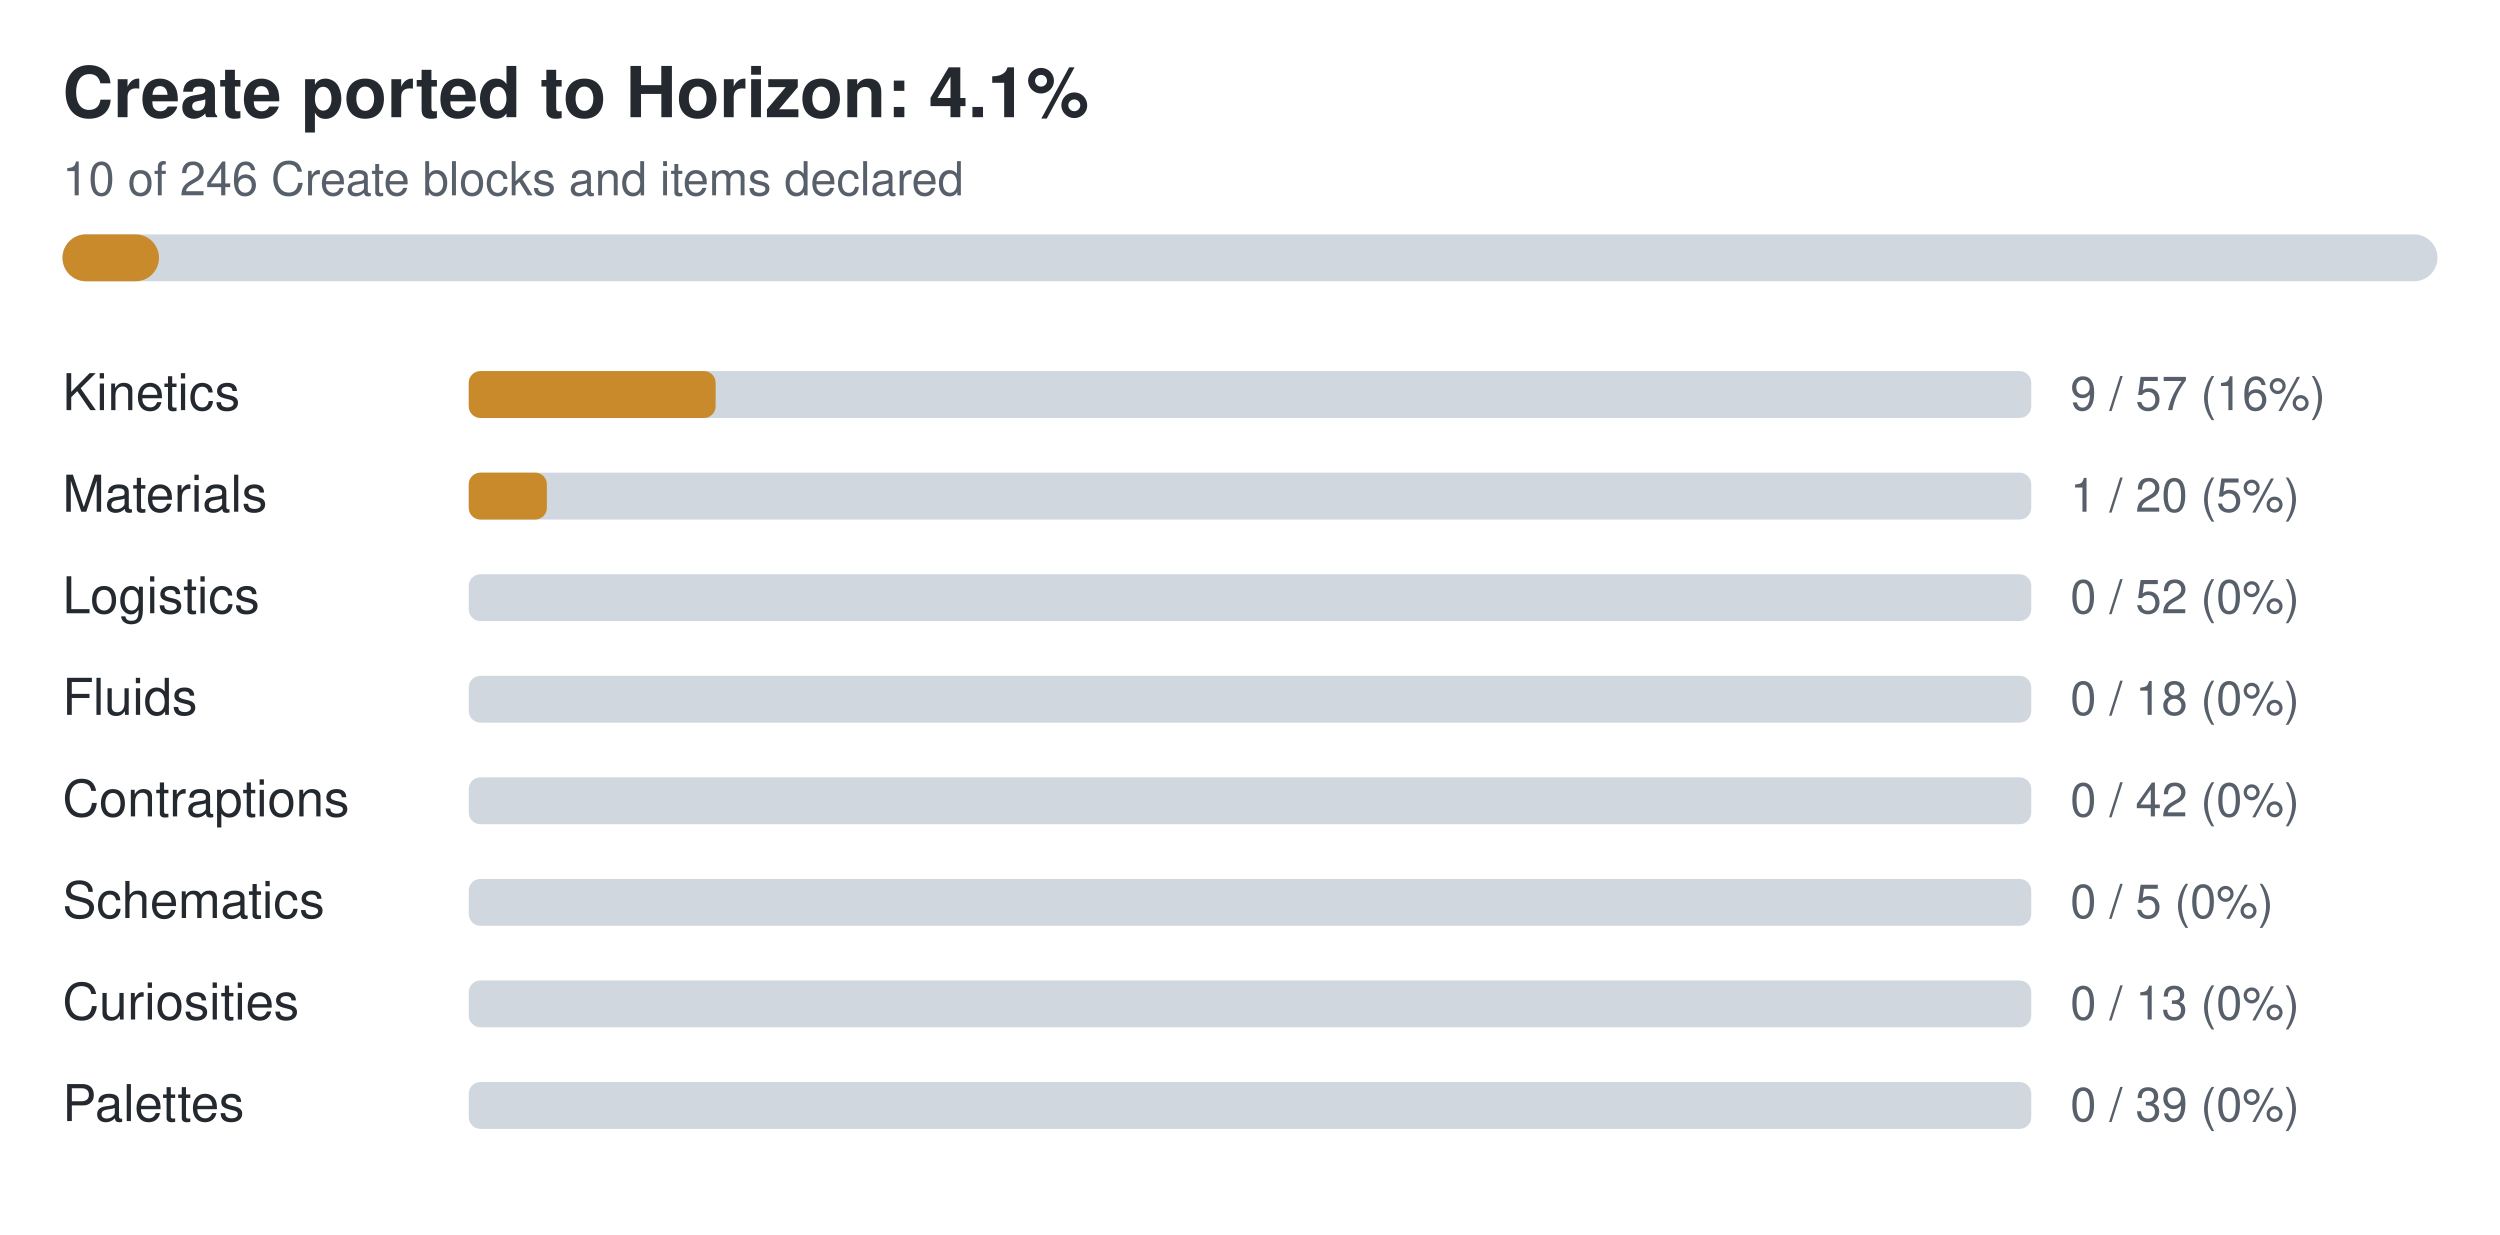
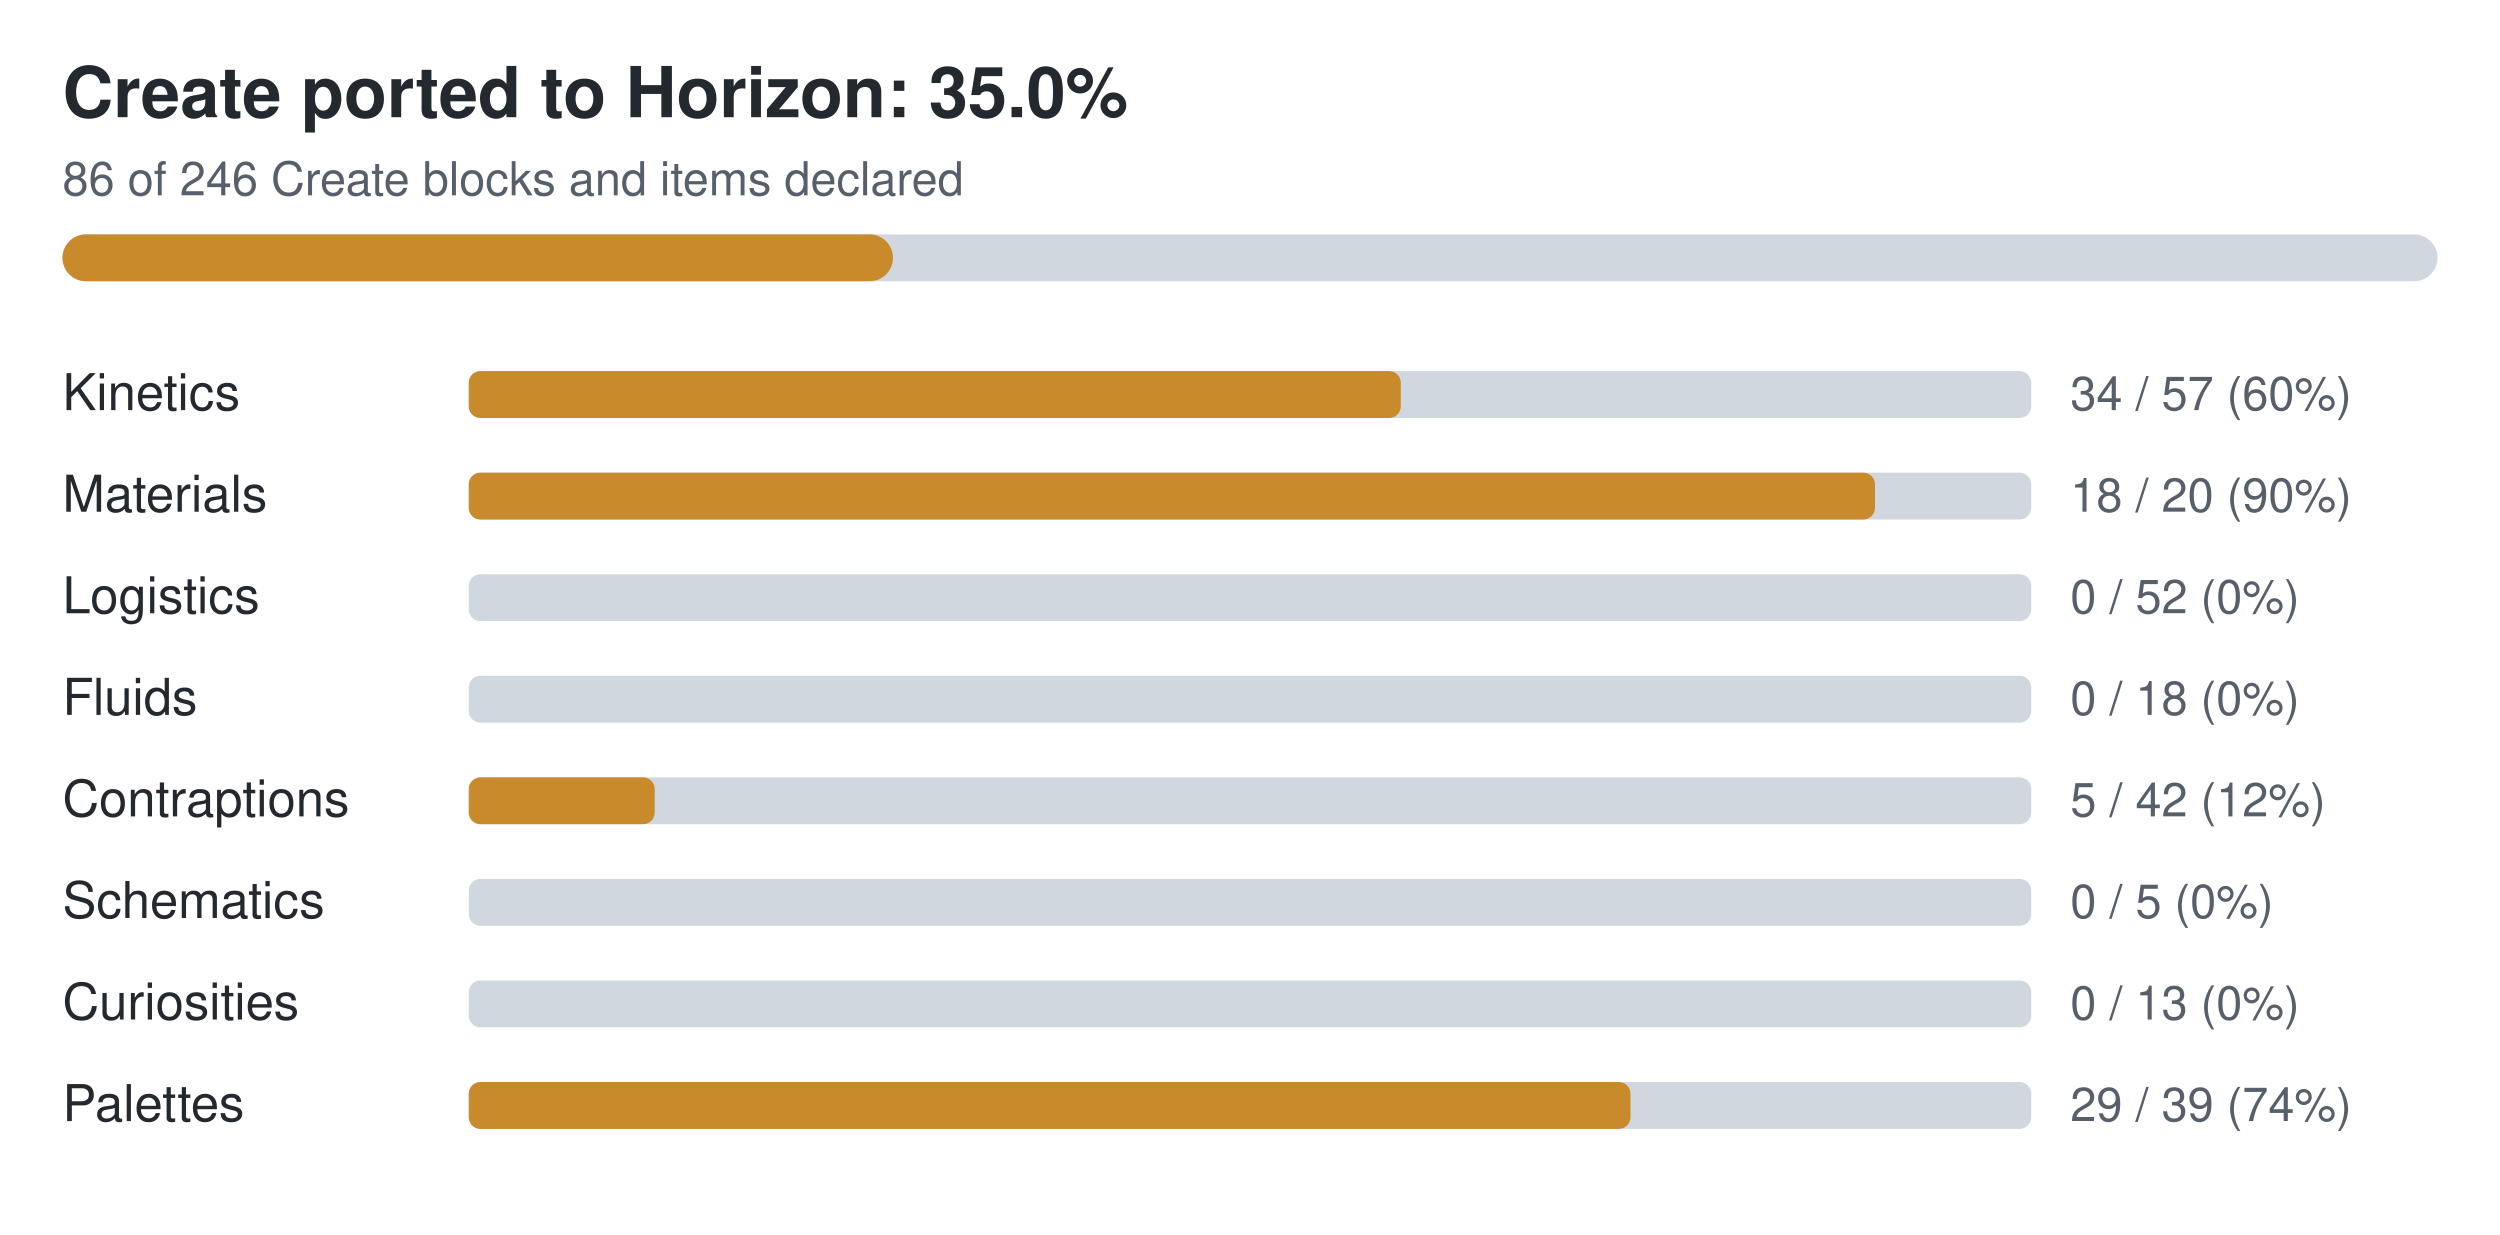
<svg xmlns="http://www.w3.org/2000/svg" width="640" height="316" viewBox="0 0 640 316" font-family="-apple-system,Segoe UI,Helvetica,Arial,sans-serif">
  <style>.t{fill:#24292f}.m{fill:#57606a}.track{fill:#d0d7de}.fill{fill:#c98a2b}@media (prefers-color-scheme:dark){.t{fill:#e6edf3}.m{fill:#8d96a0}.track{fill:#30363d}.fill{fill:#e3a64a}}</style>
-   <text class="t" x="16" y="30" font-size="18" font-weight="600">Create ported to Horizon: 4.1%</text>
-   <text class="m" x="16" y="50" font-size="12">10 of 246 Create blocks and items declared</text>
+   <text class="t" x="16" y="30" font-size="18" font-weight="600">Create ported to Horizon: 35.0%</text>
+   <text class="m" x="16" y="50" font-size="12">86 of 246 Create blocks and items declared</text>
  <rect class="track" x="16" y="60" width="608" height="12" rx="6" />
-   <rect class="fill" x="16" y="60" width="24.7" height="12" rx="6" />
+   <rect class="fill" x="16" y="60" width="212.6" height="12" rx="6" />
  <text class="t" x="16" y="105" font-size="13">Kinetics</text>
  <rect class="track" x="120" y="95" width="400" height="12" rx="3" />
-   <rect class="fill" x="120" y="95" width="63.2" height="12" rx="3" />
-   <text class="m" x="530" y="105" font-size="12">9 / 57  (16%)</text>
+   <rect class="fill" x="120" y="95" width="238.6" height="12" rx="3" />
+   <text class="m" x="530" y="105" font-size="12">34 / 57  (60%)</text>
  <text class="t" x="16" y="131" font-size="13">Materials</text>
  <rect class="track" x="120" y="121" width="400" height="12" rx="3" />
-   <rect class="fill" x="120" y="121" width="20.0" height="12" rx="3" />
-   <text class="m" x="530" y="131" font-size="12">1 / 20  (5%)</text>
+   <rect class="fill" x="120" y="121" width="360.0" height="12" rx="3" />
+   <text class="m" x="530" y="131" font-size="12">18 / 20  (90%)</text>
  <text class="t" x="16" y="157" font-size="13">Logistics</text>
  <rect class="track" x="120" y="147" width="400" height="12" rx="3" />
  <text class="m" x="530" y="157" font-size="12">0 / 52  (0%)</text>
  <text class="t" x="16" y="183" font-size="13">Fluids</text>
  <rect class="track" x="120" y="173" width="400" height="12" rx="3" />
  <text class="m" x="530" y="183" font-size="12">0 / 18  (0%)</text>
  <text class="t" x="16" y="209" font-size="13">Contraptions</text>
  <rect class="track" x="120" y="199" width="400" height="12" rx="3" />
-   <text class="m" x="530" y="209" font-size="12">0 / 42  (0%)</text>
+   <rect class="fill" x="120" y="199" width="47.6" height="12" rx="3" />
+   <text class="m" x="530" y="209" font-size="12">5 / 42  (12%)</text>
  <text class="t" x="16" y="235" font-size="13">Schematics</text>
  <rect class="track" x="120" y="225" width="400" height="12" rx="3" />
  <text class="m" x="530" y="235" font-size="12">0 / 5  (0%)</text>
  <text class="t" x="16" y="261" font-size="13">Curiosities</text>
  <rect class="track" x="120" y="251" width="400" height="12" rx="3" />
  <text class="m" x="530" y="261" font-size="12">0 / 13  (0%)</text>
  <text class="t" x="16" y="287" font-size="13">Palettes</text>
  <rect class="track" x="120" y="277" width="400" height="12" rx="3" />
-   <text class="m" x="530" y="287" font-size="12">0 / 39  (0%)</text>
+   <rect class="fill" x="120" y="277" width="297.4" height="12" rx="3" />
+   <text class="m" x="530" y="287" font-size="12">29 / 39  (74%)</text>
</svg>
